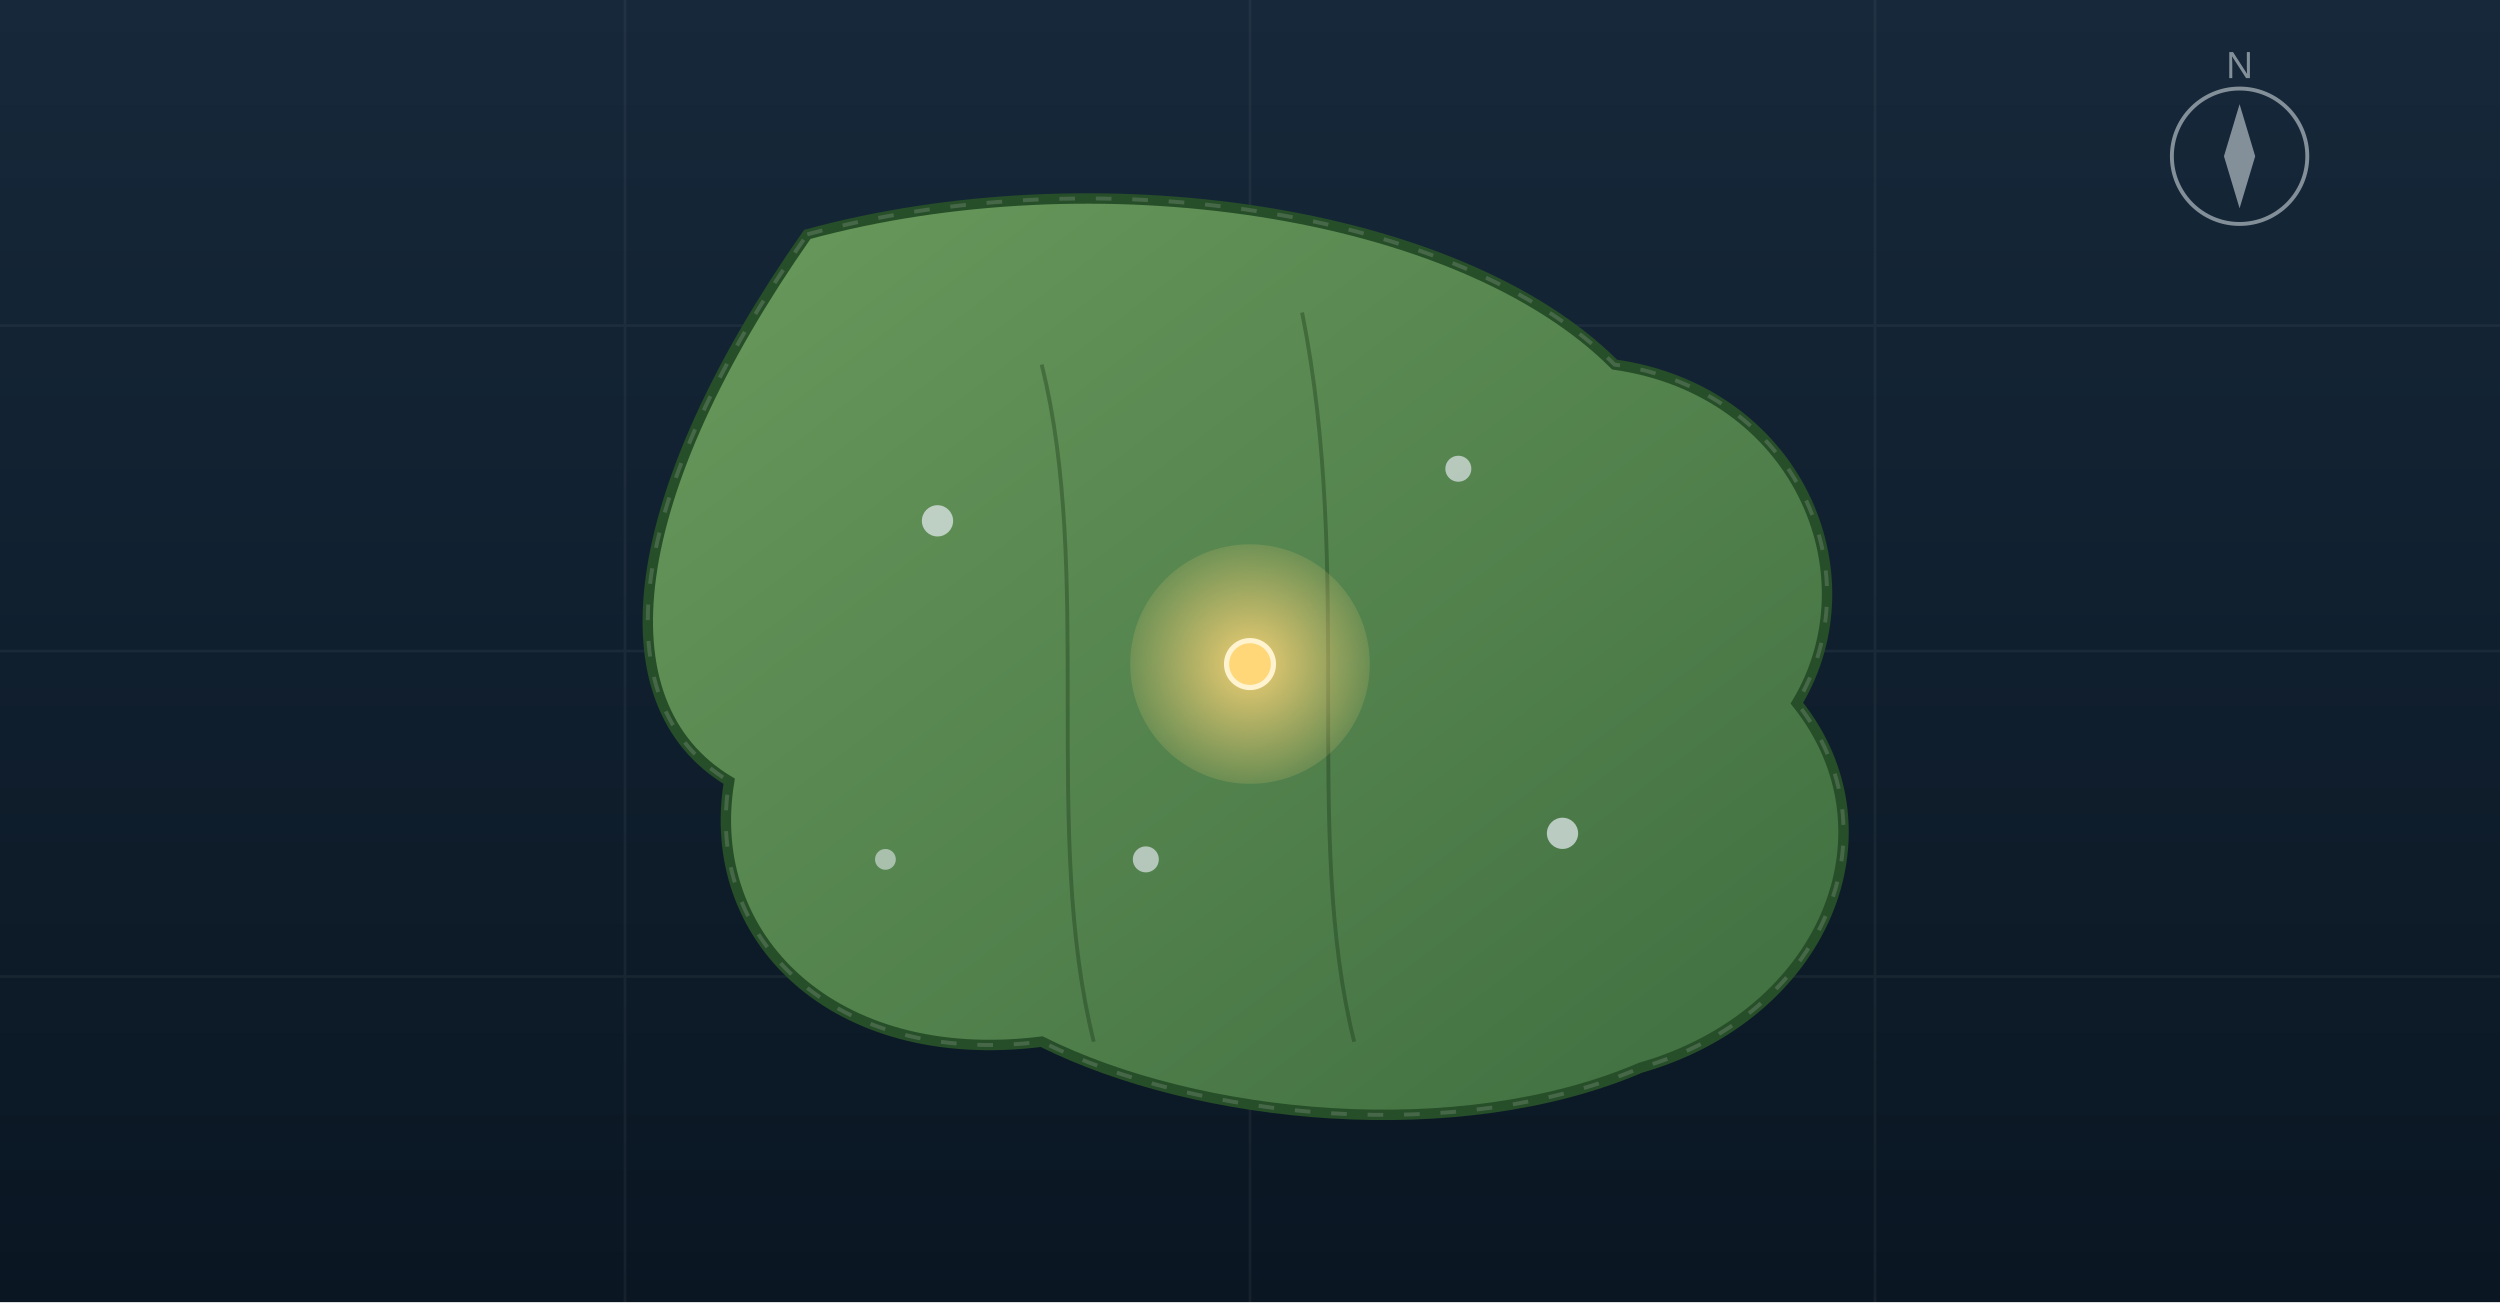
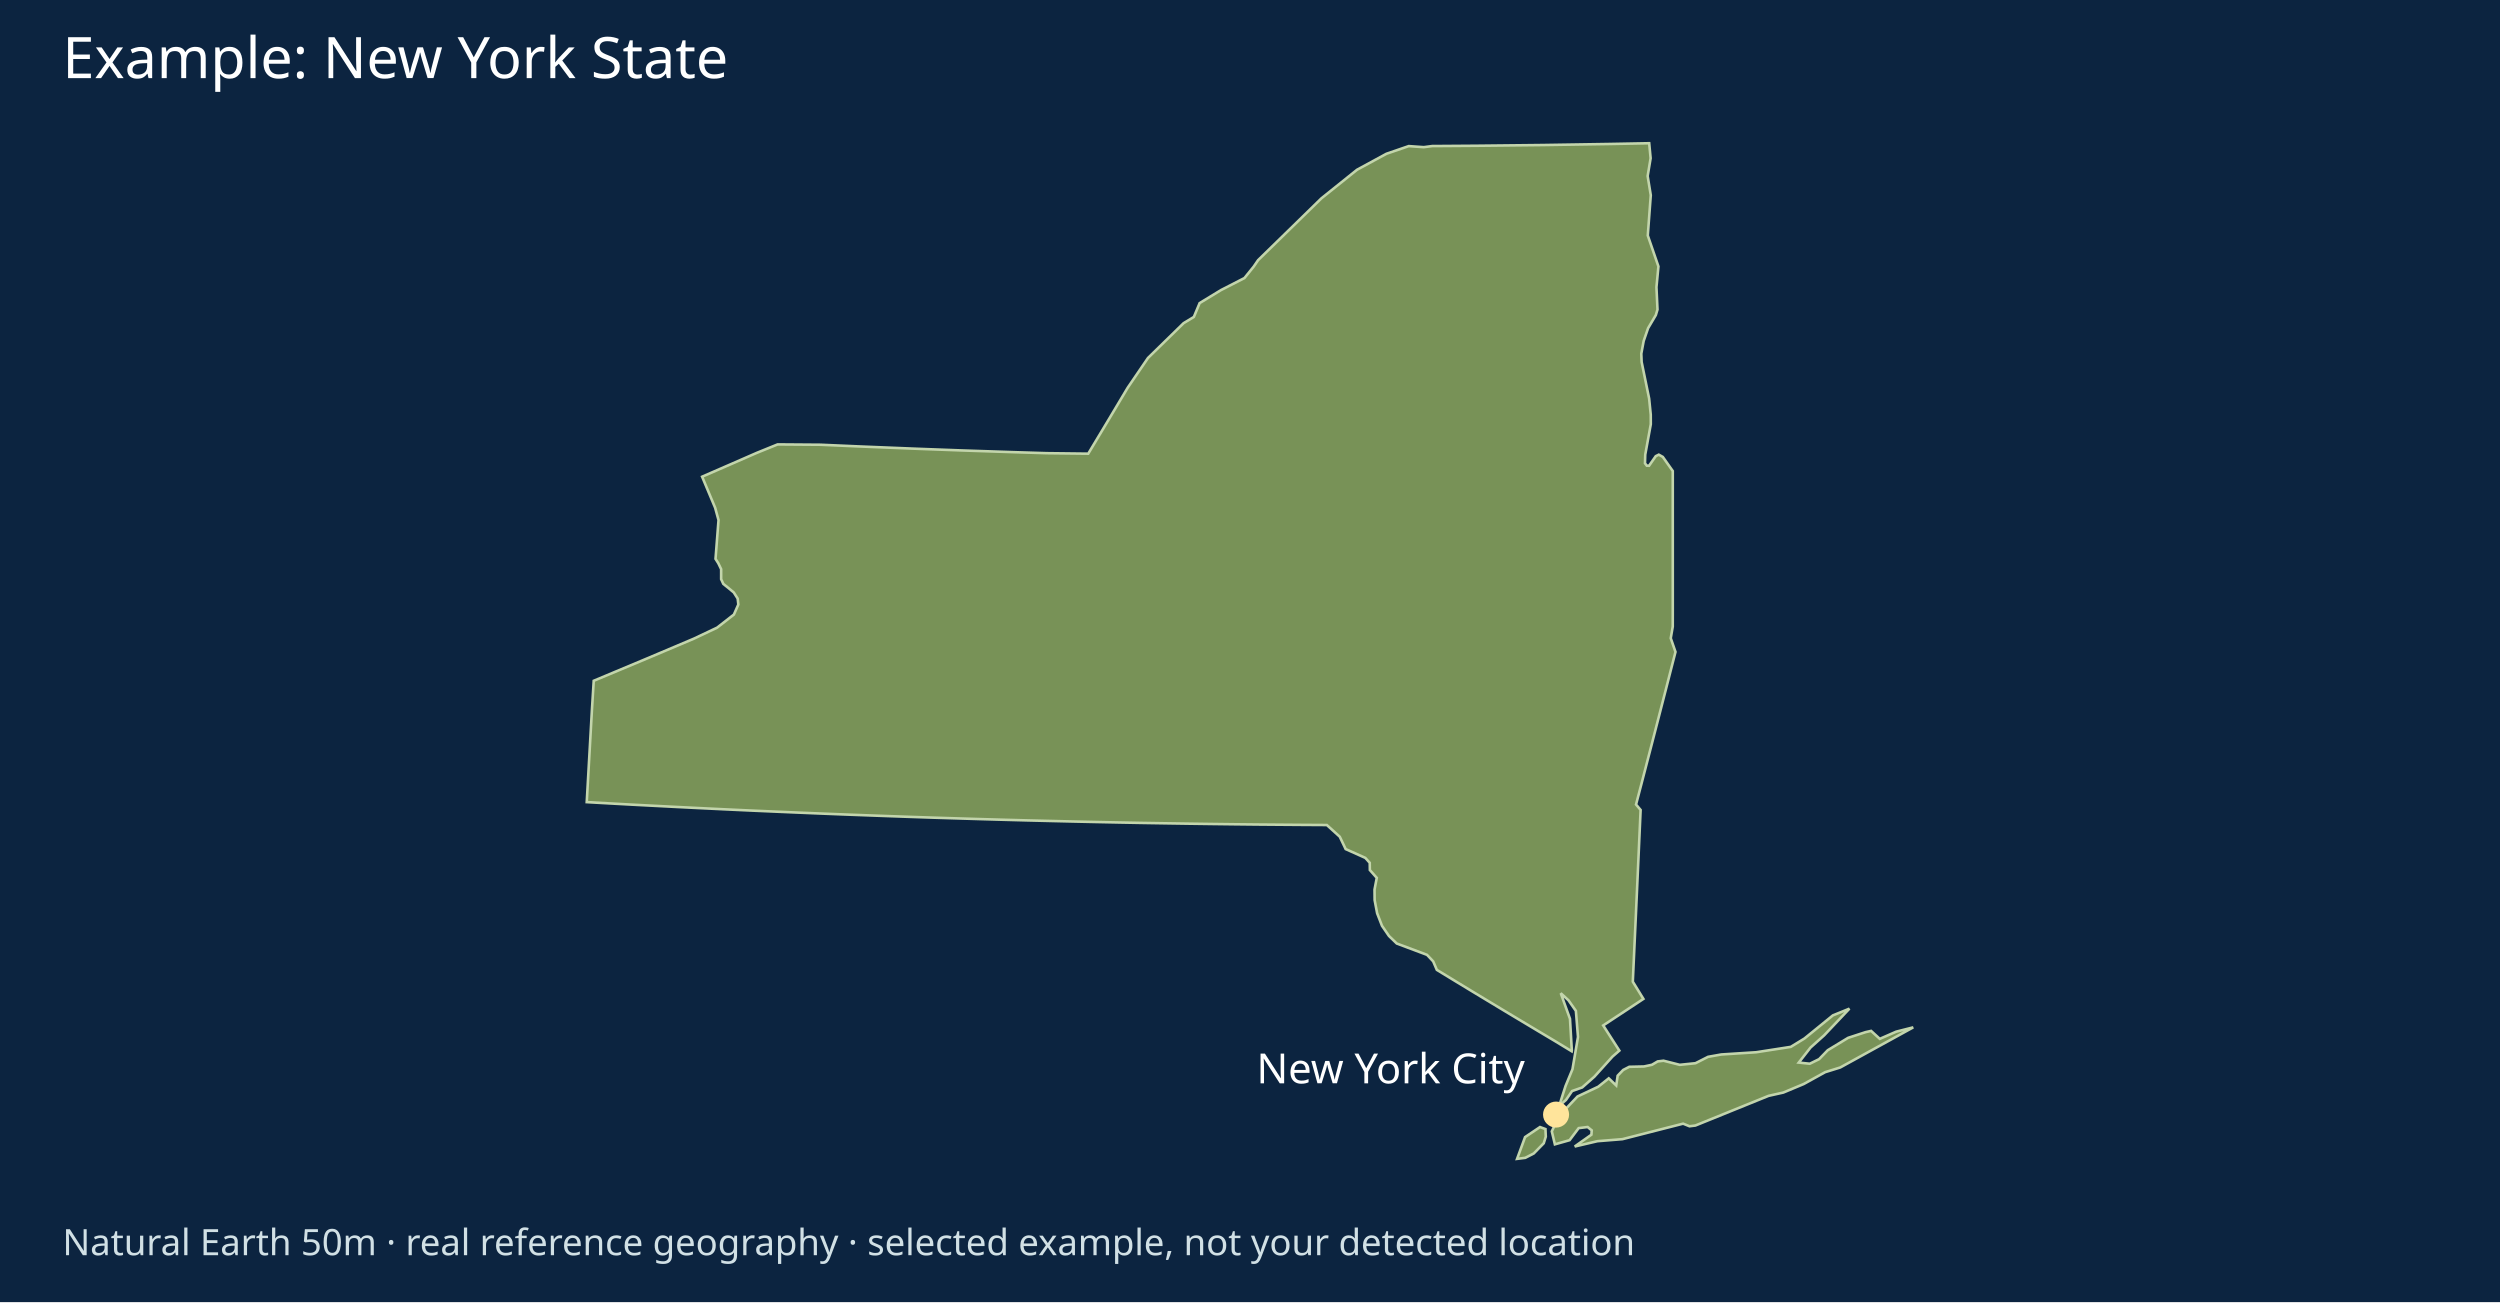
- <svg xmlns="http://www.w3.org/2000/svg" viewBox="0 0 960 500" role="img" aria-label="An abstract map of a state with a highlighted city and surrounding towns">
-   <defs>
-     <linearGradient id="st-bg" x1="0" y1="0" x2="0" y2="1">
-       <stop offset="0%" stop-color="#16283a" />
-       <stop offset="100%" stop-color="#0a1622" />
-     </linearGradient>
-     <linearGradient id="st-land" x1="0" y1="0" x2="1" y2="1">
-       <stop offset="0%" stop-color="#6a9a5c" />
-       <stop offset="100%" stop-color="#3f6e40" />
-     </linearGradient>
-     <radialGradient id="st-glow" cx="50%" cy="50%" r="60%">
-       <stop offset="0%" stop-color="rgba(255,214,120,0.9)" />
-       <stop offset="100%" stop-color="rgba(255,214,120,0)" />
-     </radialGradient>
-   </defs>
-   <rect width="960" height="500" fill="url(#st-bg)" />
-   <g stroke="rgba(255,255,255,0.05)" stroke-width="1">
-     <path d="M0 125 h960 M0 250 h960 M0 375 h960 M240 0 v500 M480 0 v500 M720 0 v500" />
-   </g>
-   <path d="M310,90 C420,60 560,80 620,140 C690,150 720,220 690,270            C730,320 700,390 630,410 C560,440 460,430 400,400            C320,410 270,360 280,300 C230,270 240,190 310,90 Z" fill="url(#st-land)" stroke="#264e28" stroke-width="4" />
-   <path d="M310,90 C420,60 560,80 620,140 C690,150 720,220 690,270            C730,320 700,390 630,410 C560,440 460,430 400,400            C320,410 270,360 280,300 C230,270 240,190 310,90 Z" fill="none" stroke="rgba(255,255,255,0.15)" stroke-width="1.5" stroke-dasharray="6 8" />
-   <g stroke="rgba(20,50,20,0.35)" stroke-width="1.5" fill="none">
-     <path d="M400,140 C420,220 400,320 420,400" />
-     <path d="M500,120 C520,220 500,320 520,400" />
-   </g>
-   <circle cx="360" cy="200" r="6" fill="#dfe6ea" opacity="0.75" />
-   <circle cx="560" cy="180" r="5" fill="#dfe6ea" opacity="0.7" />
-   <circle cx="440" cy="330" r="5" fill="#dfe6ea" opacity="0.7" />
-   <circle cx="600" cy="320" r="6" fill="#dfe6ea" opacity="0.75" />
-   <circle cx="340" cy="330" r="4" fill="#dfe6ea" opacity="0.6" />
-   <circle cx="480" cy="255" r="46" fill="url(#st-glow)" />
-   <circle cx="480" cy="255" r="9" fill="#ffd678" stroke="#fff3d0" stroke-width="2" />
-   <g transform="translate(860,60)" opacity="0.55">
-     <circle r="26" fill="none" stroke="#dfe6ea" stroke-width="1.5" />
-     <path d="M0,-20 L6,0 L0,20 L-6,0 Z" fill="#dfe6ea" />
-     <text x="0" y="-30" text-anchor="middle" font-size="14" fill="#dfe6ea" font-family="sans-serif">N</text>
-   </g>
+ <svg xmlns="http://www.w3.org/2000/svg" viewBox="0 0 960 500" overflow="hidden" role="img" aria-labelledby="title desc">
+   <rect width="960" height="500" fill="#0c2440" />
+   <path d="M227.992,261.423L248.655,252.775L266.429,245.255L275.367,241.017L281.812,235.989L283.524,232.126L283.261,229.848L281.774,227.512L279.646,225.737L277.755,224.224L276.92,222.421L276.919,218.557L275.828,216.291L274.761,214.607L275.912,199.727L274.633,195.036L269.614,183.05L280.508,178.313L290.586,173.908L298.604,170.654L315.071,170.779L330.346,171.449L351.401,172.302L369.139,172.962L389.837,173.651L401.969,174.022L417.88,174.214L425.904,160.845L433.044,148.878L440.835,137.451L454.507,124.089L458.44,121.707L460.663,116.383L468.859,111.394L477.86,106.774L481.411,102.383L483.125,99.883L507.423,76.159L521.119,65.173L532.39,59.047L540.953,56.106L546.73,56.509L550.019,56.082L552.825,56.072L567.114,55.97L592.654,55.692L618.198,55.289L633.289,55L633.838,60.763L632.697,67.601L633.899,74.966L632.748,90.441L636.836,102.314L636.076,110.288L636.476,118.873L635.84,120.994L632.871,126.016L631.177,130.908L630.253,135.828L630.387,139.002L633.269,153.049L633.888,159.25L633.908,162.894L631.77,174.587L631.675,177.911L632.384,178.835L633.233,178.845L635.813,175.16L636.977,174.591L638.52,175.463L642.345,180.877L642.346,190.707L642.343,197.865L642.349,205.829L642.348,217.759L642.35,226.503L642.348,234.476L642.339,240.584L641.566,245.076L643.386,250.33L641.508,257.656L639.632,264.98L637.744,272.313L635.856,279.636L633.963,286.959L632.058,294.281L630.155,301.611L628.239,308.932L629.995,311.017L629.627,319.265L629.257,327.504L628.886,335.752L628.513,344.001L628.138,352.24L627.756,360.489L627.378,368.729L626.999,376.969L629.032,380.275L631.067,383.579L628.635,385.193L624.89,387.669L620.876,390.311L615.629,393.768L618.37,398.047L621.833,403.442L619.191,405.74L612.251,413.437L607.57,417.581L603.681,418.96L601.327,422.392L598.732,424.636L601.168,417.031L603.83,410.593L605.947,398.183L605.141,388.181L602.281,384.097L599.331,381.392L602.874,391.23L603.579,403.342L603.524,403.673L597.198,399.829L590.672,395.936L584.161,392.036L577.659,388.137L571.173,384.222L564.683,380.299L558.209,376.369L551.744,372.431L550.346,369.174L547.983,366.665L536.349,362.306L533.365,359.419L530.677,355.498L528.817,350.683L527.861,345.634L527.819,341.591L528.676,337.099L526.021,334.104L525.979,331.311L524.275,329.427L516.726,326.045L514.475,321.311L509.506,316.809L500.618,316.756L491.729,316.689L482.847,316.616L473.959,316.52L465.077,316.409L456.189,316.284L447.301,316.145L438.42,316L429.533,315.831L420.646,315.648L411.766,315.451L402.88,315.24L393.994,315.022L385.115,314.782L376.23,314.527L367.352,314.257L358.467,313.982L349.584,313.684L340.707,313.371L331.824,313.044L322.942,312.711L314.067,312.355L305.186,311.984L296.306,311.599L287.432,311.209L278.553,310.795L269.681,310.367L260.804,309.924L251.927,309.466L243.057,309.004L234.182,308.518L225.307,308.017L225.963,296.361L226.618,284.705L227.274,273.049ZM695.222,402.283L690.727,408.029L694.958,408.471L698.533,406.716L701.857,403.282L709.675,398.532L716.381,396.343L718.506,395.864L721.838,398.92L728.153,396.156L734.693,394.498L706.653,409.913L700.862,411.715L692.631,416.264L684.799,419.54L679.135,420.804L651.019,432.202L648.772,432.484L646.315,431.485L623.015,437.441L613.419,438.214L604.687,440.261L611.103,435.722L611.218,434.054L609.653,432.774L606.202,433.203L602.718,437.83L597.076,439.426L595.892,434.45L597.73,430.566L600.238,426.883L605.771,421.05L613.738,417.295L617.76,414.084L620.625,416.816L621.182,413.058L623.311,410.854L625.652,409.653L631.315,409.52L634.352,408.875L636.538,407.593L638.794,407.316L645.02,408.894L651.066,408.273L655.896,405.825L660.955,404.92L674.368,404.063L687.659,401.997L692.9,398.792L703.828,389.906L710.186,387.327L700.478,397.569ZM585.71,444.606L582.56,445L585.627,436.649L591.364,432.79L593.459,433.557L593.583,436.489L592.8,439.014L588.965,442.934Z" fill="#789257" stroke="#c3d5ac" stroke-width="1" />
+   <circle cx="597.529" cy="428" r="5" fill="#ffe49b" />
+   <text x="585.529" y="416" text-anchor="end" fill="#fff" font-family="sans-serif" font-size="16">New York City</text>
+   <text x="24" y="30" fill="#fff" font-family="sans-serif" font-size="22">Example: New York State</text>
+   <text x="24" y="482" fill="#d1e0e5" font-family="sans-serif" font-size="14">Natural Earth 50m · real reference geography · selected example, not your detected location</text>
</svg>
